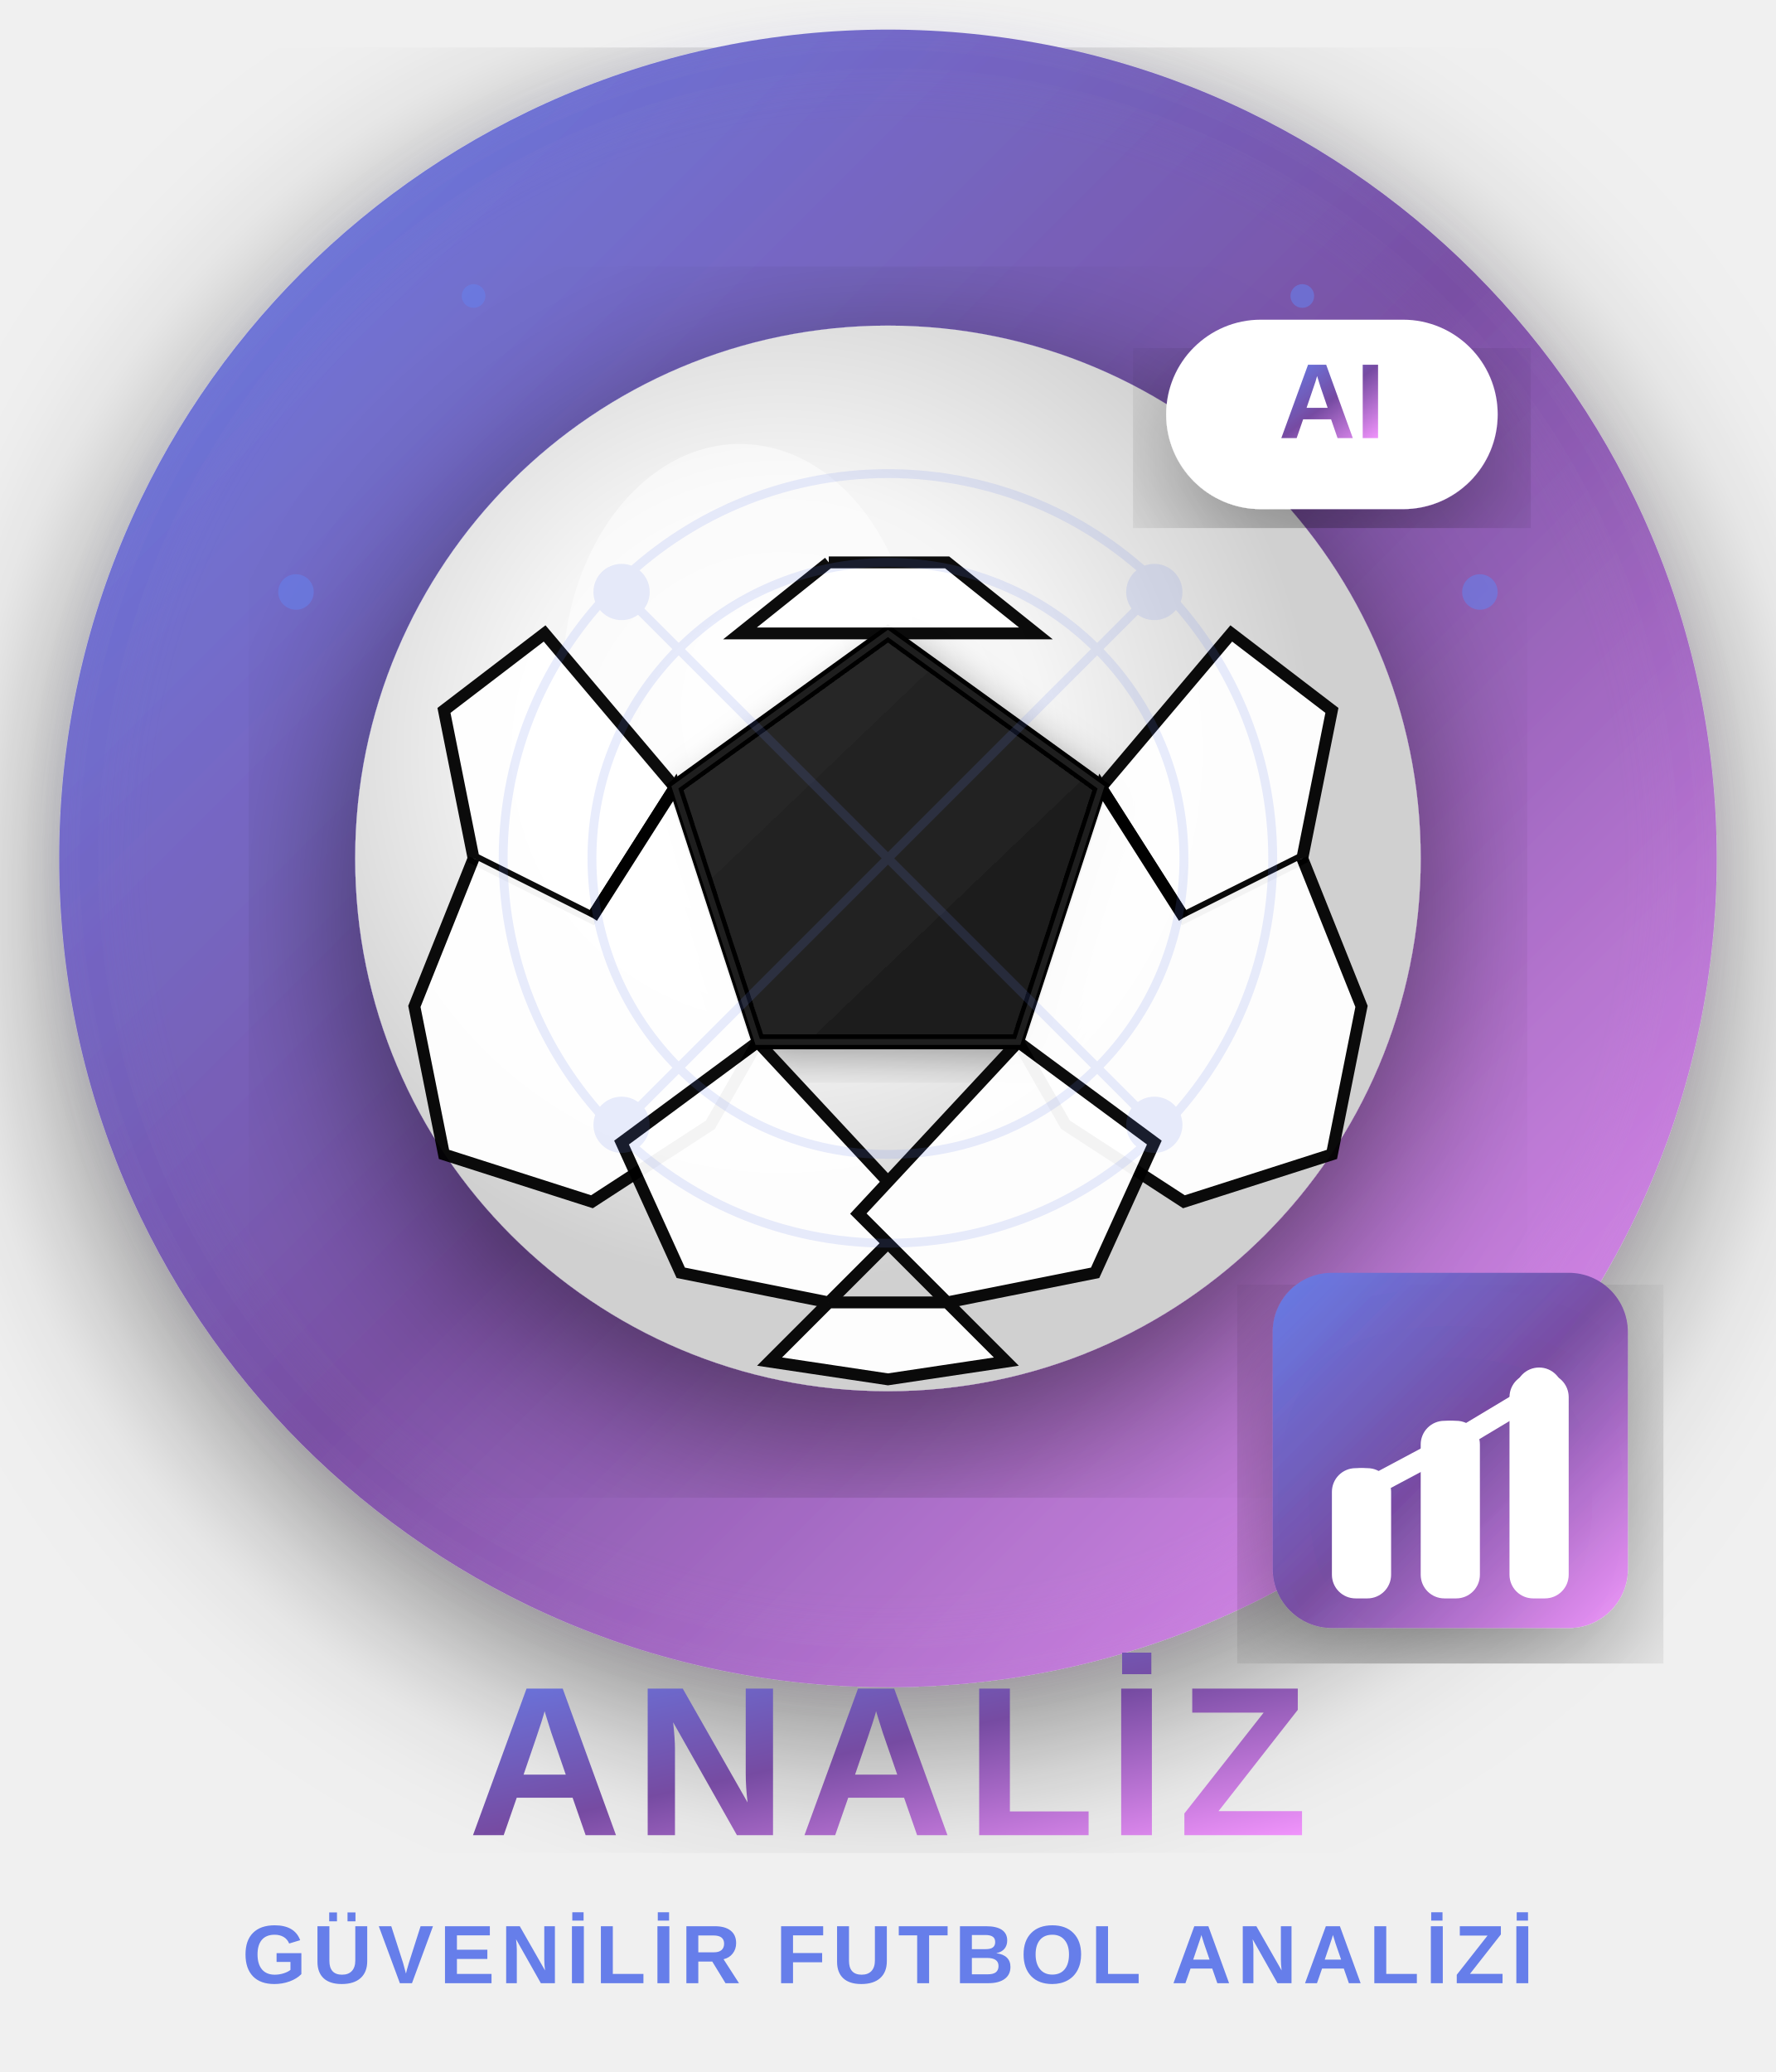
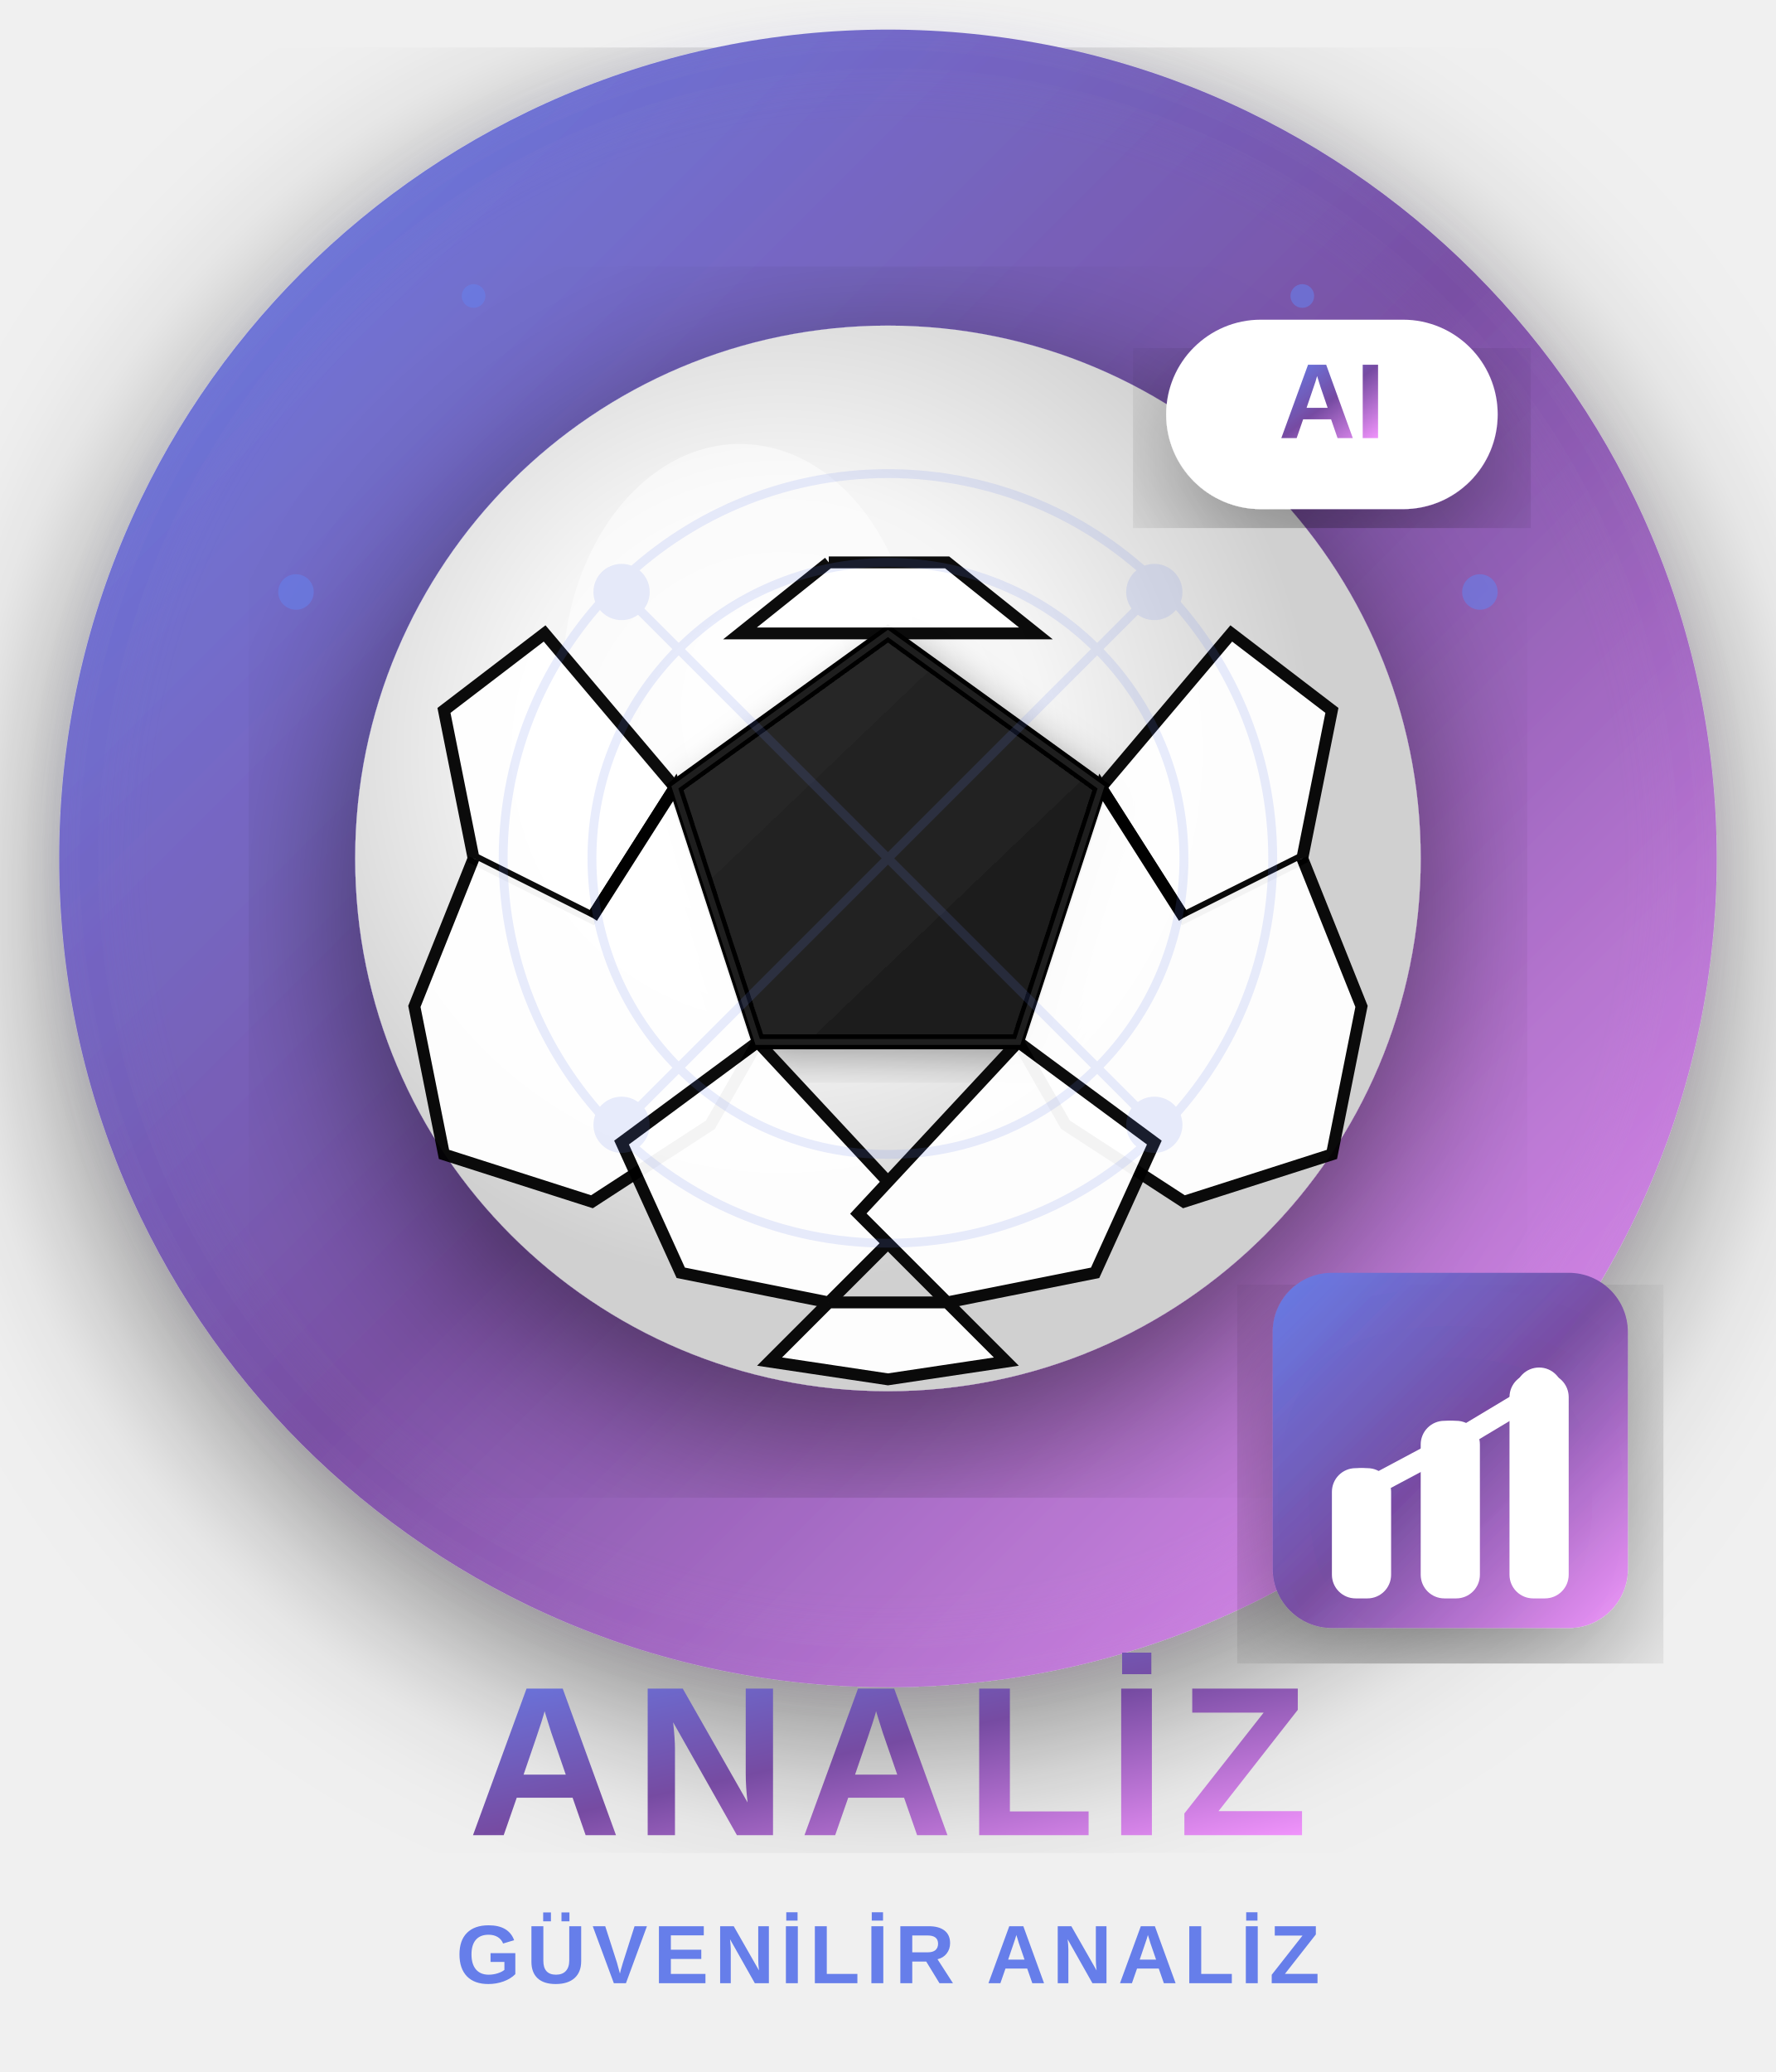
<svg xmlns="http://www.w3.org/2000/svg" width="300" height="350" viewBox="0 0 300 350">
  <defs>
    <linearGradient id="mainGradient" x1="0%" y1="0%" x2="100%" y2="100%">
      <stop offset="0%" style="stop-color:#667eea;stop-opacity:1" />
      <stop offset="50%" style="stop-color:#764ba2;stop-opacity:1" />
      <stop offset="100%" style="stop-color:#f093fb;stop-opacity:1" />
    </linearGradient>
    <linearGradient id="ballHighlight" x1="0%" y1="0%" x2="100%" y2="100%">
      <stop offset="0%" style="stop-color:#ffffff;stop-opacity:1" />
      <stop offset="100%" style="stop-color:#e0e0e0;stop-opacity:1" />
    </linearGradient>
    <linearGradient id="darkPattern" x1="0%" y1="0%" x2="100%" y2="100%">
      <stop offset="0%" style="stop-color:#2a2a2a;stop-opacity:1" />
      <stop offset="100%" style="stop-color:#1a1a1a;stop-opacity:1" />
    </linearGradient>
    <radialGradient id="sphereGradient" cx="40%" cy="40%">
      <stop offset="0%" style="stop-color:#ffffff;stop-opacity:1" />
      <stop offset="50%" style="stop-color:#f5f5f5;stop-opacity:1" />
      <stop offset="100%" style="stop-color:#d0d0d0;stop-opacity:1" />
    </radialGradient>
    <filter id="glow">
      <feGaussianBlur stdDeviation="4" result="coloredBlur" />
      <feMerge>
        <feMergeNode in="coloredBlur" />
        <feMergeNode in="SourceGraphic" />
      </feMerge>
    </filter>
    <filter id="shadow">
      <feDropShadow dx="0" dy="8" stdDeviation="15" flood-opacity="0.5" />
    </filter>
    <filter id="insetShadow">
      <feGaussianBlur in="SourceAlpha" stdDeviation="3" />
      <feOffset dx="2" dy="2" result="offsetblur" />
      <feFlood flood-color="#000000" flood-opacity="0.3" />
      <feComposite in2="offsetblur" operator="in" />
      <feMerge>
        <feMergeNode />
        <feMergeNode in="SourceGraphic" />
      </feMerge>
    </filter>
  </defs>
  <circle cx="150" cy="145" r="140" fill="url(#mainGradient)" filter="url(#shadow)" opacity="0.95" />
  <circle cx="150" cy="145" r="135" fill="none" stroke="url(#mainGradient)" stroke-width="3" opacity="0.4" filter="url(#glow)" />
  <g transform="translate(150, 145)">
    <circle cx="0" cy="0" r="90" fill="url(#sphereGradient)" filter="url(#shadow)" />
    <ellipse cx="-25" cy="-30" rx="30" ry="40" fill="white" opacity="0.5" />
    <ellipse cx="-20" cy="-25" rx="15" ry="20" fill="white" opacity="0.3" />
    <polygon points="0,-38 -36,-12 -22,31 22,31 36,-12" fill="url(#darkPattern)" stroke="#000000" stroke-width="2.5" filter="url(#insetShadow)" />
    <g opacity="0.95">
      <path d="M -36,-12 L -58,-38 L -75,-25 L -70,0 L -50,10 L -36,-12" fill="#ffffff" stroke="#000000" stroke-width="2" />
      <path d="M 36,-12 L 58,-38 L 75,-25 L 70,0 L 50,10 L 36,-12" fill="#ffffff" stroke="#000000" stroke-width="2" />
      <path d="M -10,-50 L 10,-50 L 25,-38 L 0,-38 L -25,-38 L -10,-50" fill="#ffffff" stroke="#000000" stroke-width="2" />
    </g>
    <g opacity="0.95">
      <path d="M -70,0 L -80,25 L -75,50 L -50,58 L -30,45 L -22,31 L -36,-12 L -50,10" fill="#ffffff" stroke="#000000" stroke-width="2" />
      <path d="M 70,0 L 80,25 L 75,50 L 50,58 L 30,45 L 22,31 L 36,-12 L 50,10" fill="#ffffff" stroke="#000000" stroke-width="2" />
    </g>
    <g opacity="0.95">
      <path d="M -22,31 L -45,48 L -35,70 L -10,75 L 5,60 L -22,31" fill="#ffffff" stroke="#000000" stroke-width="2" />
      <path d="M 22,31 L 45,48 L 35,70 L 10,75 L -5,60 L 22,31" fill="#ffffff" stroke="#000000" stroke-width="2" />
      <path d="M -10,75 L 10,75 L 20,85 L 0,88 L -20,85 L -10,75" fill="#ffffff" stroke="#000000" stroke-width="2" />
    </g>
    <polygon points="0,-38 -36,-12 -22,31 22,31 36,-12" fill="none" stroke="#666666" stroke-width="1" opacity="0.3" />
    <g opacity="0.15" stroke="#667eea" stroke-width="1.5" fill="none">
      <circle cx="0" cy="0" r="65" />
      <circle cx="0" cy="0" r="50" />
      <line x1="-45" y1="-45" x2="45" y2="45" />
      <line x1="45" y1="-45" x2="-45" y2="45" />
      <circle cx="-45" cy="-45" r="4" fill="#667eea" />
      <circle cx="45" cy="-45" r="4" fill="#667eea" />
      <circle cx="-45" cy="45" r="4" fill="#667eea" />
      <circle cx="45" cy="45" r="4" fill="#667eea" />
    </g>
  </g>
  <g transform="translate(220, 220)" filter="url(#shadow)">
    <rect x="-5" y="-5" width="60" height="60" rx="10" fill="url(#mainGradient)" opacity="0.95" />
    <rect x="5" y="28" width="10" height="22" rx="4" fill="white" />
    <rect x="20" y="20" width="10" height="30" rx="4" fill="white" />
    <rect x="35" y="12" width="10" height="38" rx="4" fill="white" />
    <polyline points="10,32 25,24 40,15" stroke="white" stroke-width="3.5" fill="none" stroke-linecap="round" />
    <circle cx="10" cy="32" r="4" fill="white" />
    <circle cx="25" cy="24" r="4" fill="white" />
    <circle cx="40" cy="15" r="4" fill="white" />
  </g>
  <g transform="translate(225, 70)" filter="url(#shadow)">
    <rect x="-28" y="-16" width="56" height="32" rx="16" fill="white" />
    <text x="0" y="4" font-family="Arial, sans-serif" font-size="18" font-weight="bold" fill="url(#mainGradient)" text-anchor="middle">AI</text>
  </g>
  <text x="150" y="310" font-family="Arial, sans-serif" font-size="36" font-weight="900" fill="url(#mainGradient)" text-anchor="middle" letter-spacing="2">
    ANALİZ
  </text>
  <text x="150" y="335" font-family="Arial, sans-serif" font-size="14" font-weight="600" fill="#667eea" text-anchor="middle" letter-spacing="1">
-     GÜVENİLİR FUTBOL ANALİZİ
+     GÜVENİLİR ANALİZ
  </text>
  <g opacity="0.6" fill="#667eea">
    <circle cx="50" cy="100" r="3" />
    <circle cx="80" cy="50" r="2" />
    <circle cx="250" cy="100" r="3" />
    <circle cx="220" cy="50" r="2" />
  </g>
</svg>
